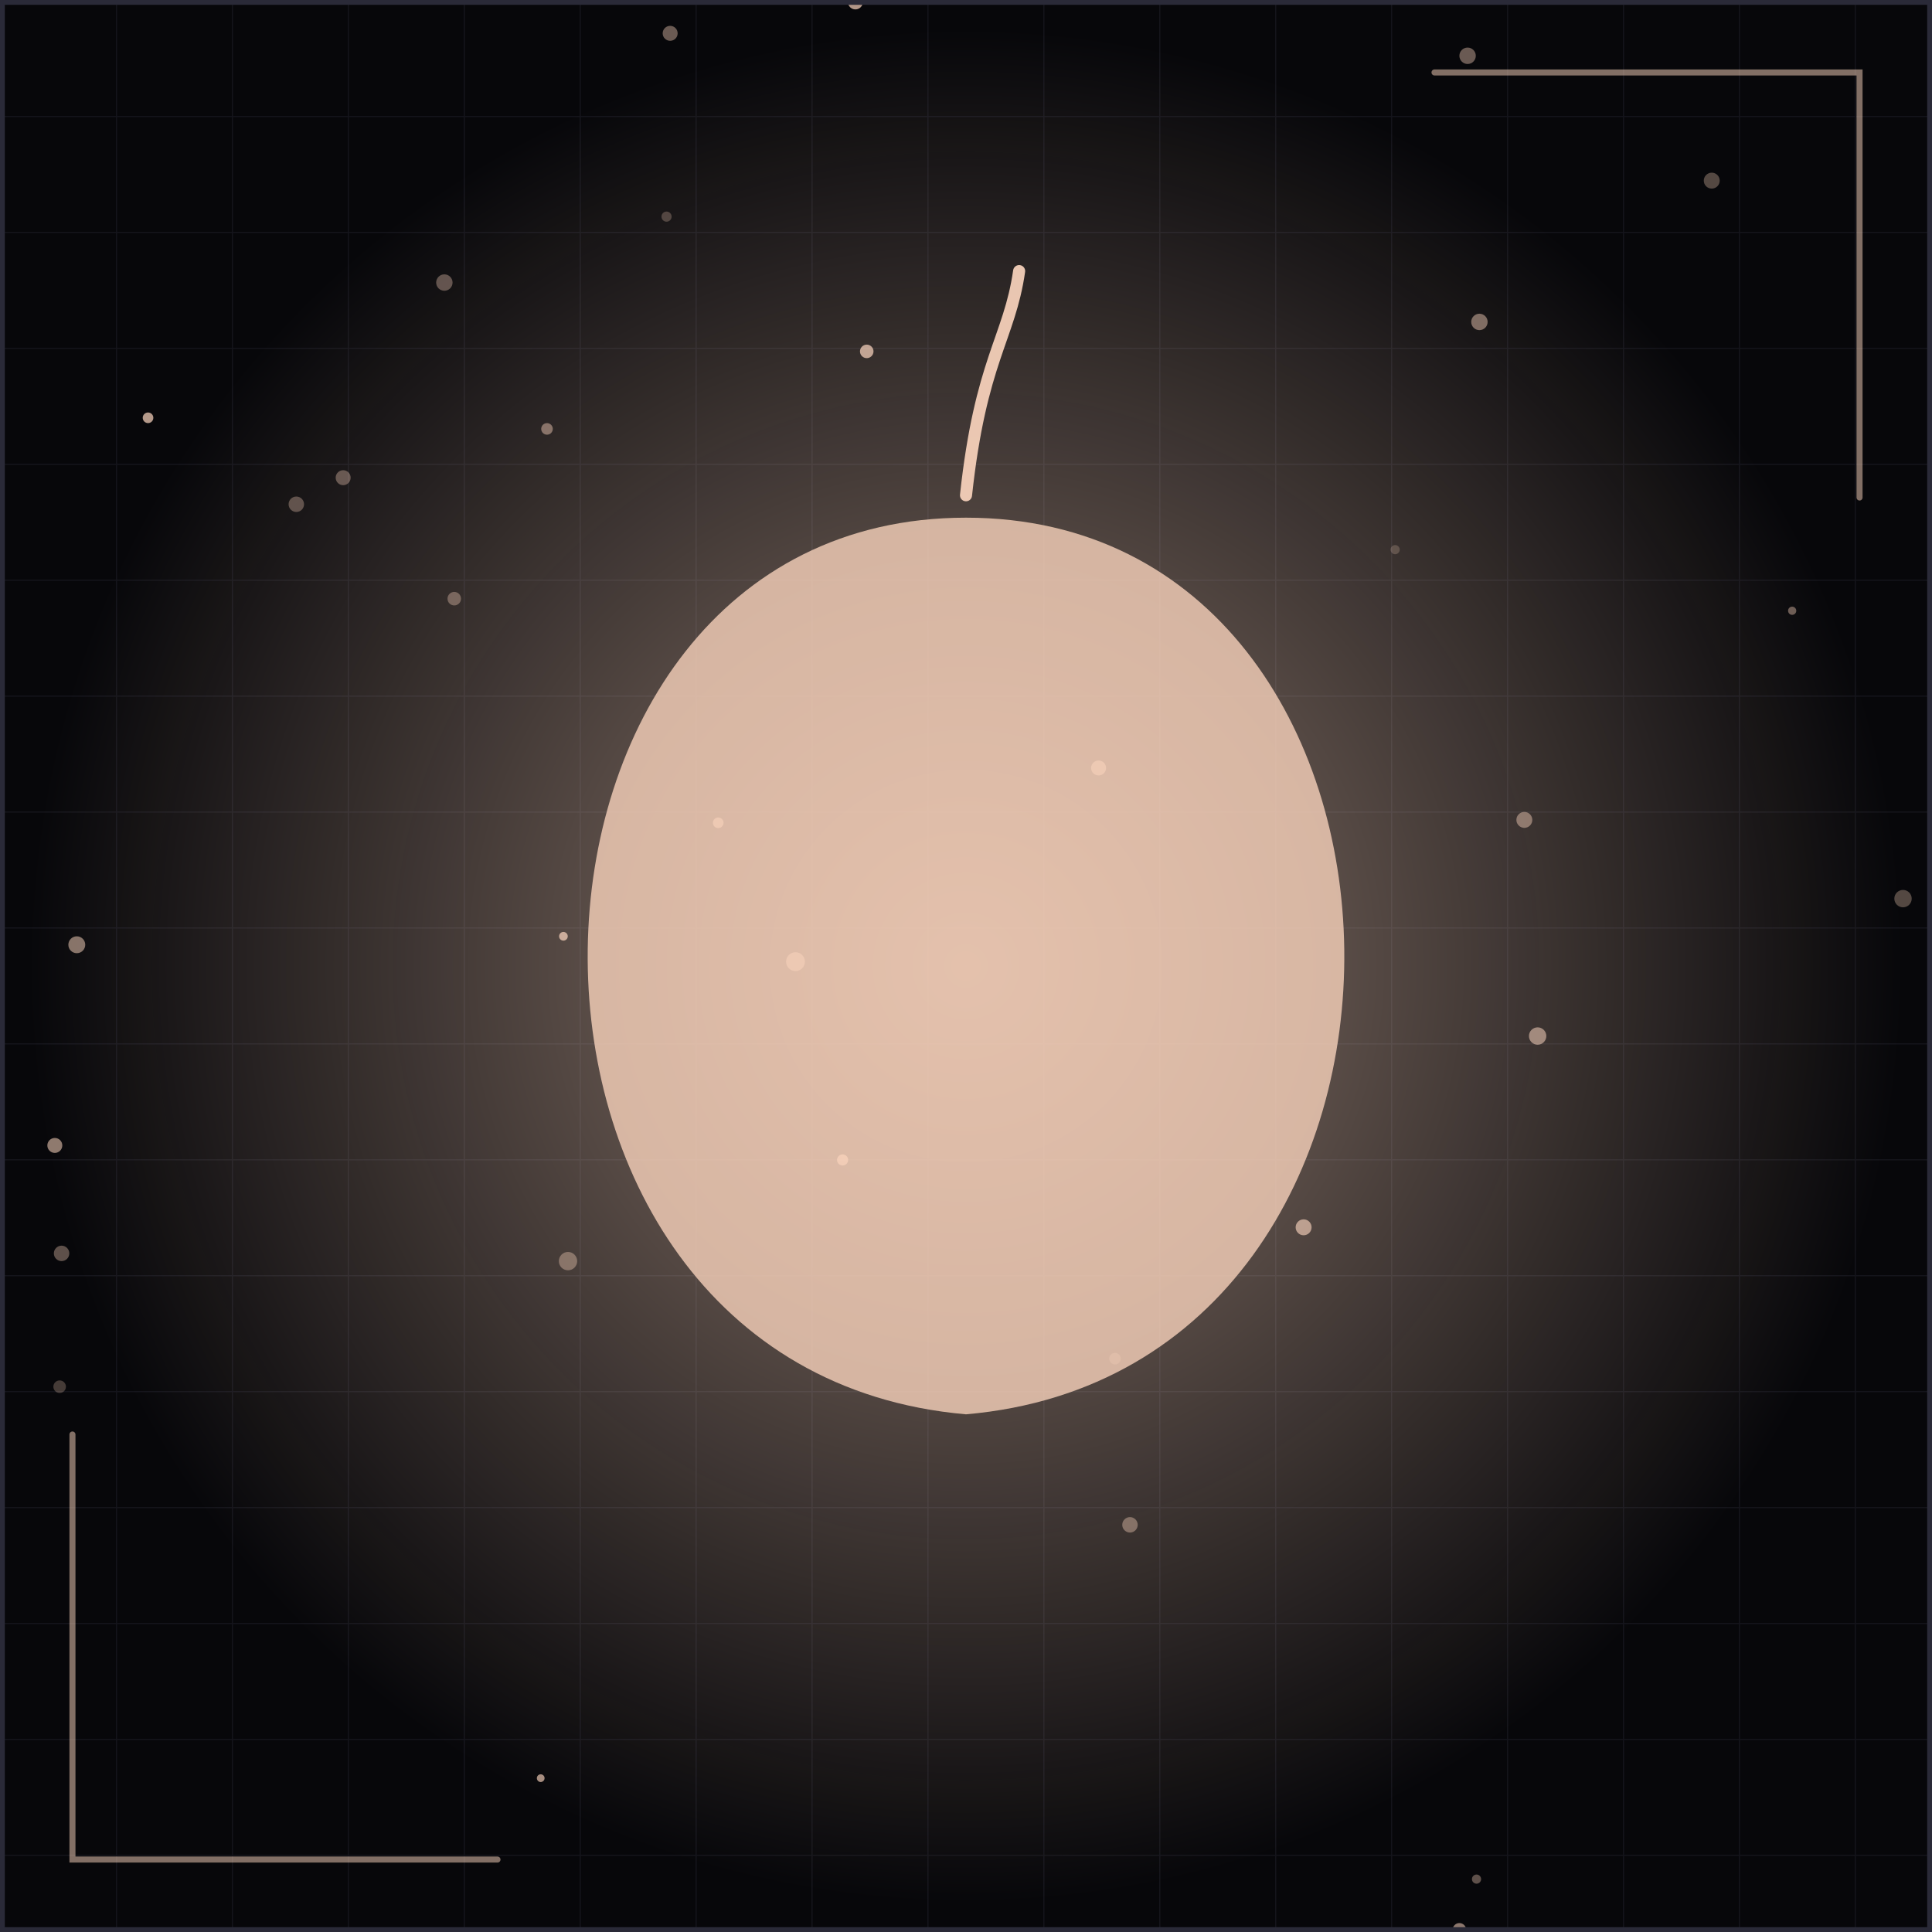
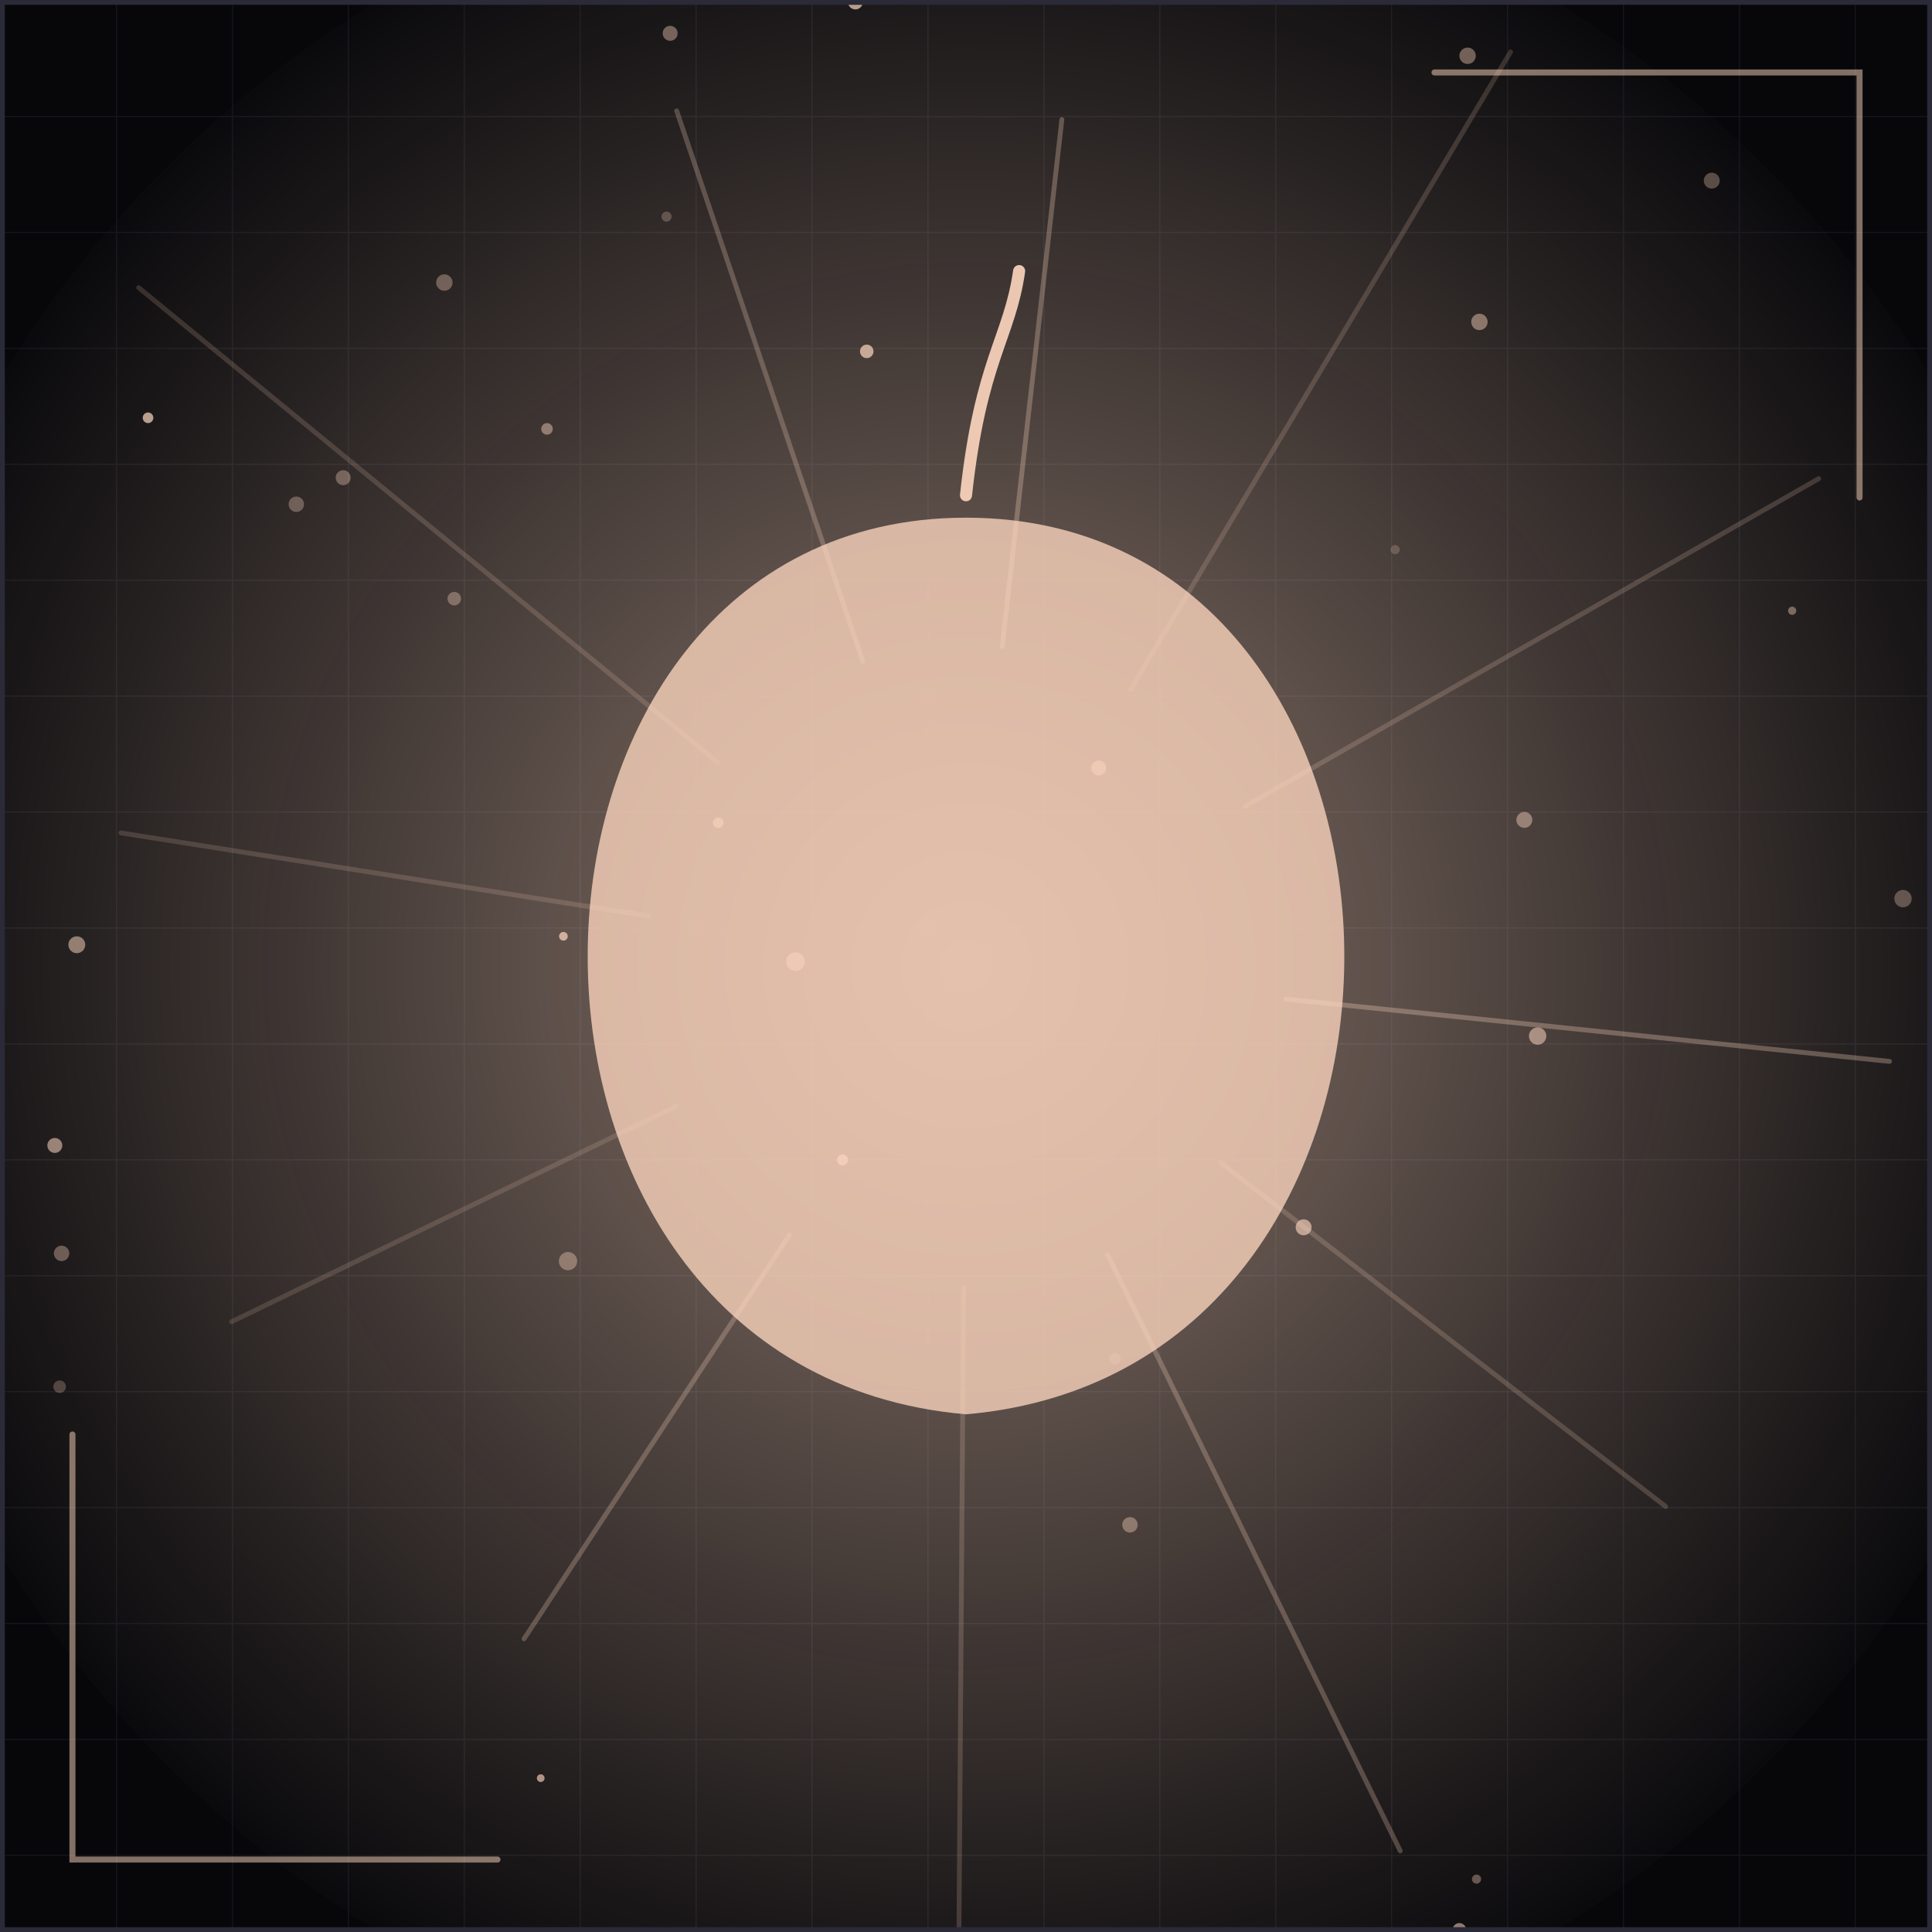
<svg xmlns="http://www.w3.org/2000/svg" width="800" height="800" viewBox="0 0 800 800">
  <rect width="800" height="800" fill="#07070a" />
  <defs>
    <pattern id="grid" width="48" height="48" patternUnits="userSpaceOnUse">
      <path d="M 48 0 L 0 0 0 48" fill="none" stroke="#2a2a38" stroke-width="1" opacity="0.35" />
    </pattern>
  </defs>
  <rect width="800" height="800" fill="url(#grid)" />
  <defs>
    <radialGradient id="glow1" cx="50%" cy="50%" r="50%">
      <stop offset="0%" stop-color="#fed7c0" stop-opacity="0.55" />
      <stop offset="100%" stop-color="#fed7c0" stop-opacity="0" />
    </radialGradient>
  </defs>
-   <circle cx="400" cy="400" r="390" fill="url(#glow1)" />
+   <circle cx="400" cy="400" r="468" fill="url(#glow1)" />
+   <g opacity="0.4" stroke="#fed7c0" stroke-width="2" stroke-linecap="round">
+     <line x1="532.4" y1="413.7" x2="782.4" y2="439.5" opacity="0.74" />
+     <line x1="505.4" y1="481.4" x2="689.7" y2="623.8" opacity="0.46" />
+     <line x1="458.6" y1="519.5" x2="579.8" y2="766.4" opacity="0.63" />
+     <line x1="399.0" y1="533.1" x2="396.9" y2="825.5" opacity="0.45" />
+     <line x1="326.9" y1="511.3" x2="217.0" y2="678.6" opacity="0.63" />
+     <line x1="280.2" y1="458.0" x2="95.9" y2="547.3" opacity="0.37" />
+     <line x1="268.5" y1="379.3" x2="50.1" y2="344.9" opacity="0.40" />
+     <line x1="297.1" y1="315.6" x2="57.4" y2="119.1" opacity="0.41" />
+     <line x1="357.3" y1="273.9" x2="280.2" y2="45.9" opacity="0.61" />
+     <line x1="415.0" y1="267.7" x2="439.7" y2="49.5" opacity="0.71" />
+     <line x1="468.1" y1="285.6" x2="625.5" y2="21.5" opacity="0.42" />
+     <line x1="515.6" y1="333.9" x2="753.1" y2="198.2" opacity="0.45" />
+   </g>
  <circle cx="329.4" cy="398.2" r="3.9" fill="#fed7c0" opacity="0.47" />
  <circle cx="297.4" cy="340.7" r="2.2" fill="#fed7c0" opacity="0.53" />
  <circle cx="607.7" cy="23.1" r="3.4" fill="#fed7c0" opacity="0.40" />
  <circle cx="184.0" cy="117.0" r="3.4" fill="#fed7c0" opacity="0.34" />
  <circle cx="142.1" cy="197.8" r="3.1" fill="#fed7c0" opacity="0.34" />
  <circle cx="235.2" cy="522.2" r="3.8" fill="#fed7c0" opacity="0.36" />
  <circle cx="631.2" cy="339.5" r="3.3" fill="#fed7c0" opacity="0.43" />
  <circle cx="223.9" cy="736.3" r="1.6" fill="#fed7c0" opacity="0.64" />
  <circle cx="277.5" cy="13.8" r="3.1" fill="#fed7c0" opacity="0.40" />
  <circle cx="604.3" cy="799.1" r="2.8" fill="#fed7c0" opacity="0.54" />
  <circle cx="276.0" cy="89.7" r="2.1" fill="#fed7c0" opacity="0.25" />
  <circle cx="467.9" cy="631.4" r="3.2" fill="#fed7c0" opacity="0.38" />
  <circle cx="636.7" cy="429.0" r="3.6" fill="#fed7c0" opacity="0.53" />
  <circle cx="31.8" cy="391.2" r="3.5" fill="#fed7c0" opacity="0.51" />
  <circle cx="539.8" cy="508.2" r="3.3" fill="#fed7c0" opacity="0.62" />
  <circle cx="461.7" cy="562.6" r="2.4" fill="#fed7c0" opacity="0.22" />
  <circle cx="24.7" cy="574.2" r="2.6" fill="#fed7c0" opacity="0.25" />
  <circle cx="226.5" cy="177.6" r="2.4" fill="#fed7c0" opacity="0.44" />
  <circle cx="612.6" cy="133.3" r="3.4" fill="#fed7c0" opacity="0.45" />
  <circle cx="788.0" cy="372.1" r="3.6" fill="#fed7c0" opacity="0.31" />
  <circle cx="61.3" cy="173.0" r="2.2" fill="#fed7c0" opacity="0.70" />
  <circle cx="22.7" cy="474.3" r="3.1" fill="#fed7c0" opacity="0.55" />
  <circle cx="454.9" cy="318.0" r="3.1" fill="#fed7c0" opacity="0.51" />
  <circle cx="577.7" cy="227.6" r="1.9" fill="#fed7c0" opacity="0.21" />
  <circle cx="25.5" cy="519.0" r="3.2" fill="#fed7c0" opacity="0.35" />
  <circle cx="358.9" cy="145.5" r="2.8" fill="#fed7c0" opacity="0.70" />
  <circle cx="708.8" cy="74.8" r="3.3" fill="#fed7c0" opacity="0.31" />
  <circle cx="354.2" cy="0.8" r="3.1" fill="#fed7c0" opacity="0.69" />
  <circle cx="233.3" cy="387.7" r="1.8" fill="#fed7c0" opacity="0.70" />
  <circle cx="188.1" cy="247.9" r="2.8" fill="#fed7c0" opacity="0.34" />
  <circle cx="742.1" cy="252.9" r="1.7" fill="#fed7c0" opacity="0.40" />
  <circle cx="611.4" cy="778.1" r="1.9" fill="#fed7c0" opacity="0.35" />
  <circle cx="348.9" cy="480.3" r="2.3" fill="#fed7c0" opacity="0.63" />
  <circle cx="122.7" cy="208.8" r="3.2" fill="#fed7c0" opacity="0.32" />
  <g transform="translate(400 400)" opacity="0.9">
    <path d="M0 -185.64 C 204.204 -185.64 213.486 167.076 0 185.64 C -213.486 167.076 -204.204 -185.64 0 -185.64 Z" fill="#fed7c0" opacity="0.85" />
    <path d="M0 -194.922 C 6 -250.614, 18 -259.896, 22 -287.742" fill="none" stroke="#fed7c0" stroke-width="5" stroke-linecap="round" />
  </g>
  <g opacity="0.5" stroke="#fed7c0" stroke-width="2.5" stroke-linecap="round">
    <path d="M 594 30 L 770 30 L 770 206" fill="none" />
    <path d="M 30 594 L 30 770 L 206 770" fill="none" />
  </g>
  <rect x="1" y="1" width="798" height="798" fill="none" stroke="#2a2a38" stroke-width="2" />
</svg>
